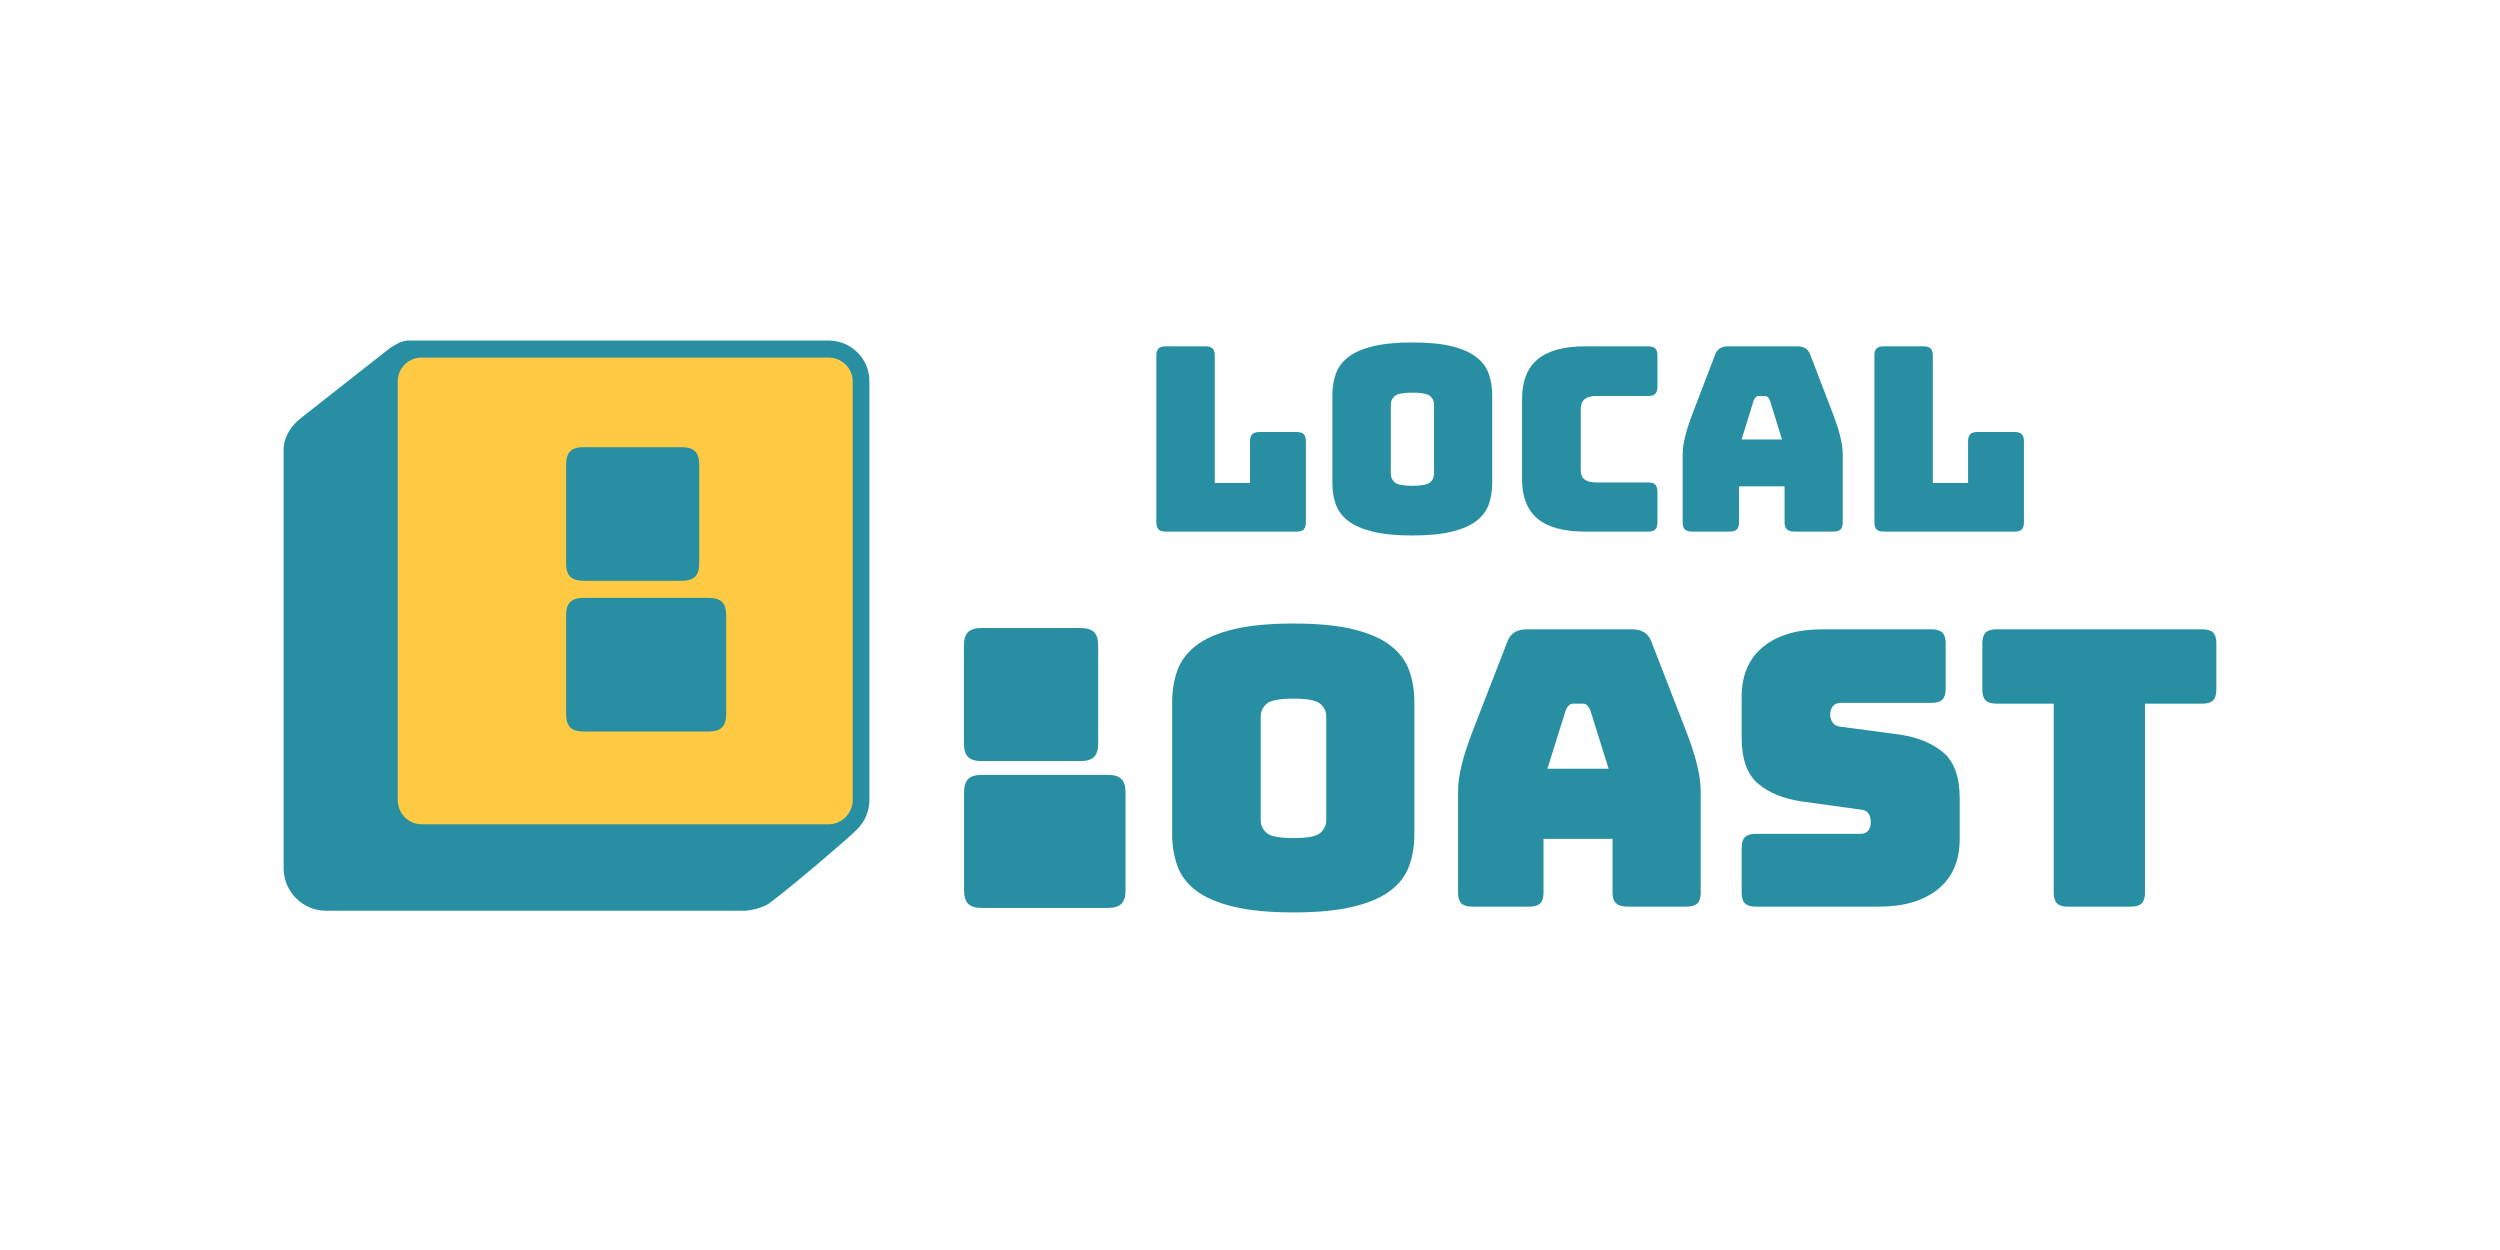
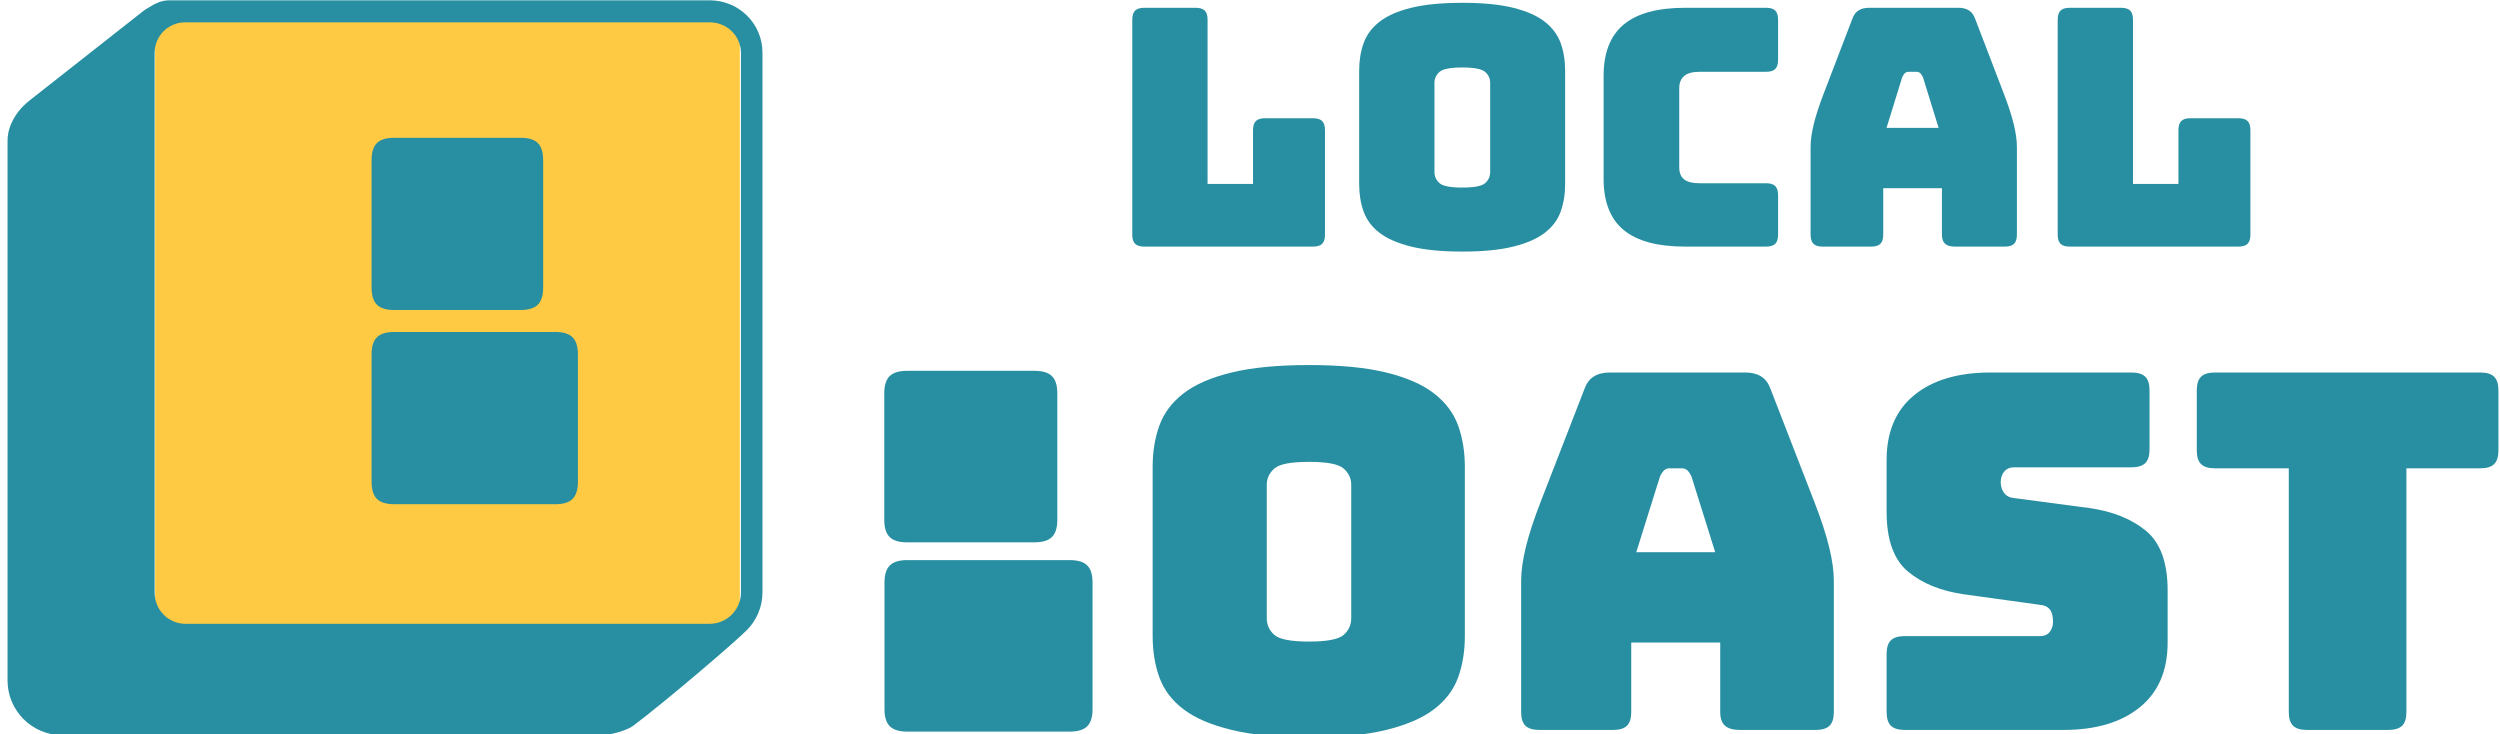
- <svg xmlns="http://www.w3.org/2000/svg" xmlns:ns1="http://vectornator.io" height="100%" stroke-miterlimit="10" style="fill-rule:nonzero;clip-rule:evenodd;stroke-linecap:round;stroke-linejoin:round;" version="1.1" viewBox="0 0 1080 540" width="100%" xml:space="preserve">
+ <svg xmlns="http://www.w3.org/2000/svg" height="100%" stroke-miterlimit="10" style="fill-rule:nonzero;clip-rule:evenodd;stroke-linecap:round;stroke-linejoin:round;" version="1.1" viewBox="120 147 838 246" width="100%" xml:space="preserve">
  <defs />
  <clipPath id="ArtboardFrame">
    <rect height="540" width="1080" x="0" y="0" />
  </clipPath>
-   <g clip-path="url(#ArtboardFrame)" id="Layer-1" ns1:layerName="Layer 1">
-     <path d="M-48.801-1.50786e-14L1128.8-1.50786e-14L1128.8 540L-48.801 540L-48.801-1.50786e-14Z" opacity="0" stroke="none" ns1:layerName="Rectangle 31" />
-     <g opacity="1" ns1:layerName="Group 238">
+   <g clip-path="url(#ArtboardFrame)" id="Layer-1">
+     <path d="M-48.801-1.50786e-14L1128.8-1.50786e-14L1128.8 540L-48.801 540L-48.801-1.50786e-14Z" opacity="0" stroke="none" />
+     <g opacity="1">
      <path d="M478.605 392.234L424.101 392.234C421.42 392.234 419.479 391.641 418.28 390.457C417.08 389.272 416.48 387.356 416.48 384.708L416.48 342.274C416.48 339.626 417.08 337.71 418.28 336.525C419.479 335.341 421.42 334.749 424.101 334.749L478.605 334.749C481.287 334.749 483.227 335.341 484.427 336.525C485.626 337.71 486.226 339.626 486.226 342.274L486.226 384.708C486.226 387.356 485.626 389.272 484.427 390.457C483.227 391.641 481.287 392.234 478.605 392.234ZM466.79 328.786L424.03 328.786C421.349 328.786 419.408 328.193 418.209 327.009C417.009 325.824 416.409 323.908 416.409 321.26L416.409 278.826C416.409 276.178 417.009 274.262 418.209 273.078C419.408 271.893 421.349 271.301 424.03 271.301L466.79 271.301C469.471 271.301 471.412 271.893 472.611 273.078C473.811 274.262 474.411 276.178 474.411 278.826L474.411 321.26C474.411 323.908 473.811 325.824 472.611 327.009C471.412 328.193 469.471 328.786 466.79 328.786Z" fill="#278fa1" fill-rule="nonzero" opacity="1" stroke="none" />
      <path d="M611.015 360.222C611.015 365.325 610.257 369.956 608.74 374.116C607.224 378.276 604.528 381.826 600.652 384.766C596.776 387.706 591.44 390.008 584.644 391.672C577.847 393.336 569.225 394.168 558.777 394.168C548.33 394.168 539.68 393.336 532.827 391.672C525.974 390.008 520.61 387.706 516.734 384.766C512.859 381.826 510.162 378.276 508.646 374.116C507.129 369.956 506.371 365.325 506.371 360.222L506.371 303.479C506.371 298.376 507.129 293.744 508.646 289.584C510.162 285.424 512.859 281.847 516.734 278.851C520.61 275.856 525.974 273.526 532.827 271.862C539.68 270.198 548.33 269.366 558.777 269.366C569.225 269.366 577.847 270.198 584.644 271.862C591.44 273.526 596.776 275.856 600.652 278.851C604.528 281.847 607.224 285.424 608.74 289.584C610.257 293.744 611.015 298.376 611.015 303.479L611.015 360.222ZM544.623 354.231C544.623 356.45 545.465 358.308 547.15 359.806C548.835 361.303 552.711 362.052 558.777 362.052C564.844 362.052 568.719 361.303 570.404 359.806C572.09 358.308 572.932 356.45 572.932 354.231L572.932 309.469C572.932 307.362 572.09 305.559 570.404 304.061C568.719 302.564 564.844 301.815 558.777 301.815C552.711 301.815 548.835 302.564 547.15 304.061C545.465 305.559 544.623 307.362 544.623 309.469L544.623 354.231Z" fill="#278fa1" fill-rule="nonzero" opacity="1" stroke="none" />
      <path d="M676.397 306.807L668.477 332.1L694.933 332.1L687.013 306.807C686.563 305.808 686.086 305.087 685.58 304.644C685.075 304.2 684.485 303.978 683.811 303.978L679.598 303.978C678.924 303.978 678.335 304.2 677.829 304.644C677.324 305.087 676.846 305.808 676.397 306.807ZM666.792 385.681C666.792 387.789 666.314 389.314 665.359 390.257C664.405 391.2 662.86 391.672 660.725 391.672L635.955 391.672C633.82 391.672 632.275 391.2 631.321 390.257C630.366 389.314 629.888 387.789 629.888 385.681L629.888 341.751C629.888 338.423 630.422 334.596 631.489 330.27C632.556 325.943 634.213 320.896 636.46 315.127L651.12 277.354C651.794 275.468 652.834 274.081 654.238 273.194C655.642 272.306 657.468 271.862 659.714 271.862L705.043 271.862C707.178 271.862 708.947 272.306 710.351 273.194C711.756 274.081 712.795 275.468 713.469 277.354L728.129 315.127C730.376 320.896 732.033 325.943 733.1 330.27C734.167 334.596 734.701 338.423 734.701 341.751L734.701 385.681C734.701 387.789 734.223 389.314 733.269 390.257C732.314 391.2 730.769 391.672 728.635 391.672L703.19 391.672C700.943 391.672 699.286 391.2 698.219 390.257C697.151 389.314 696.618 387.789 696.618 385.681L696.618 362.385L666.792 362.385L666.792 385.681Z" fill="#278fa1" fill-rule="nonzero" opacity="1" stroke="none" />
      <path d="M811.71 391.672L758.461 391.672C756.326 391.672 754.782 391.2 753.827 390.257C752.872 389.314 752.394 387.789 752.394 385.681L752.394 366.212C752.394 364.105 752.872 362.579 753.827 361.636C754.782 360.693 756.326 360.222 758.461 360.222L803.79 360.222C805.25 360.222 806.345 359.75 807.076 358.807C807.806 357.865 808.171 356.727 808.171 355.396C808.171 353.51 807.806 352.124 807.076 351.236C806.345 350.349 805.25 349.849 803.79 349.739L778.513 346.244C770.65 345.135 764.33 342.583 759.556 338.59C754.782 334.596 752.394 327.94 752.394 318.621L752.394 301.149C752.394 291.72 755.484 284.481 761.662 279.434C767.841 274.386 776.379 271.862 787.276 271.862L834.458 271.862C836.593 271.862 838.137 272.334 839.092 273.277C840.047 274.22 840.525 275.745 840.525 277.853L840.525 297.655C840.525 299.762 840.047 301.288 839.092 302.231C838.137 303.174 836.593 303.645 834.458 303.645L795.196 303.645C793.735 303.645 792.612 304.117 791.825 305.06C791.039 306.003 790.646 307.195 790.646 308.637C790.646 310.079 791.039 311.3 791.825 312.298C792.612 313.297 793.735 313.851 795.196 313.962L820.304 317.29C828.167 318.4 834.514 320.951 839.345 324.945C844.176 328.938 846.591 335.594 846.591 344.913L846.591 362.385C846.591 371.815 843.474 379.053 837.239 384.101C831.004 389.148 822.494 391.672 811.71 391.672Z" fill="#278fa1" fill-rule="nonzero" opacity="1" stroke="none" />
      <path d="M920.566 391.672L893.268 391.672C891.134 391.672 889.589 391.2 888.634 390.257C887.679 389.314 887.202 387.789 887.202 385.681L887.202 303.978L862.431 303.978C860.296 303.978 858.752 303.507 857.797 302.564C856.842 301.621 856.364 300.095 856.364 297.988L856.364 277.853C856.364 275.745 856.842 274.22 857.797 273.277C858.752 272.334 860.296 271.862 862.431 271.862L951.404 271.862C953.538 271.862 955.083 272.334 956.038 273.277C956.993 274.22 957.47 275.745 957.47 277.853L957.47 297.988C957.47 300.095 956.993 301.621 956.038 302.564C955.083 303.507 953.538 303.978 951.404 303.978L926.633 303.978L926.633 385.681C926.633 387.789 926.155 389.314 925.2 390.257C924.246 391.2 922.701 391.672 920.566 391.672Z" fill="#278fa1" fill-rule="nonzero" opacity="1" stroke="none" />
    </g>
-     <g opacity="1" ns1:layerName="Group 239">
-       <g opacity="1" ns1:layerName="Group 198">
+     <g opacity="1">
+       <g opacity="1">
        <path d="M560.136 229.661L503.544 229.661C502.135 229.661 501.116 229.346 500.486 228.716C499.856 228.086 499.541 227.067 499.541 225.658L499.541 153.612C499.541 152.204 499.856 151.185 500.486 150.554C501.116 149.924 502.135 149.609 503.544 149.609L520.777 149.609C522.185 149.609 523.204 149.924 523.834 150.554C524.464 151.185 524.779 152.204 524.779 153.612L524.779 208.647L540.012 208.647L540.012 190.636C540.012 189.228 540.327 188.208 540.957 187.578C541.587 186.948 542.606 186.633 544.014 186.633L560.136 186.633C561.544 186.633 562.563 186.948 563.193 187.578C563.823 188.208 564.138 189.228 564.138 190.636L564.138 225.658C564.138 227.067 563.823 228.086 563.193 228.716C562.563 229.346 561.544 229.661 560.136 229.661Z" fill="#278fa1" fill-rule="nonzero" opacity="1" stroke="none" />
        <path d="M644.635 208.647C644.635 212.057 644.134 215.152 643.134 217.931C642.133 220.711 640.354 223.083 637.797 225.047C635.24 227.011 631.719 228.549 627.234 229.661C622.75 230.773 617.061 231.329 610.168 231.329C603.275 231.329 597.567 230.773 593.046 229.661C588.524 228.549 584.985 227.011 582.428 225.047C579.871 223.083 578.092 220.711 577.091 217.931C576.09 215.152 575.59 212.057 575.59 208.647L575.59 170.734C575.59 167.325 576.09 164.23 577.091 161.45C578.092 158.671 579.871 156.28 582.428 154.279C584.985 152.278 588.524 150.721 593.046 149.609C597.567 148.498 603.275 147.942 610.168 147.942C617.061 147.942 622.75 148.498 627.234 149.609C631.719 150.721 635.24 152.278 637.797 154.279C640.354 156.28 642.133 158.671 643.134 161.45C644.134 164.23 644.635 167.325 644.635 170.734L644.635 208.647ZM600.829 204.645C600.829 206.127 601.384 207.369 602.496 208.37C603.608 209.37 606.165 209.871 610.168 209.871C614.17 209.871 616.728 209.37 617.84 208.37C618.951 207.369 619.507 206.127 619.507 204.645L619.507 174.737C619.507 173.328 618.951 172.124 617.84 171.123C616.728 170.123 614.17 169.622 610.168 169.622C606.165 169.622 603.608 170.123 602.496 171.123C601.384 172.124 600.829 173.328 600.829 174.737L600.829 204.645Z" fill="#278fa1" fill-rule="nonzero" opacity="1" stroke="none" />
        <path d="M712.011 229.661L684.883 229.661C675.618 229.661 668.743 227.808 664.258 224.102C659.774 220.396 657.532 214.688 657.532 206.98L657.532 172.402C657.532 164.693 659.774 158.967 664.258 155.224C668.743 151.481 675.618 149.609 684.883 149.609L712.011 149.609C713.42 149.609 714.439 149.924 715.069 150.554C715.699 151.185 716.014 152.204 716.014 153.612L716.014 167.065C716.014 168.473 715.699 169.493 715.069 170.123C714.439 170.753 713.42 171.068 712.011 171.068L689.664 171.068C687.366 171.068 685.661 171.531 684.549 172.457C683.437 173.384 682.881 174.774 682.881 176.627L682.881 203.088C682.881 204.941 683.437 206.294 684.549 207.147C685.661 207.999 687.366 208.425 689.664 208.425L712.011 208.425C713.42 208.425 714.439 208.74 715.069 209.37C715.699 210 716.014 211.019 716.014 212.428L716.014 225.658C716.014 227.067 715.699 228.086 715.069 228.716C714.439 229.346 713.42 229.661 712.011 229.661Z" fill="#278fa1" fill-rule="nonzero" opacity="1" stroke="none" />
        <path d="M757.596 172.958L752.371 189.858L769.826 189.858L764.601 172.958C764.304 172.291 763.989 171.809 763.656 171.512C763.322 171.216 762.933 171.068 762.488 171.068L759.709 171.068C759.264 171.068 758.875 171.216 758.541 171.512C758.208 171.809 757.893 172.291 757.596 172.958ZM751.259 225.658C751.259 227.067 750.944 228.086 750.314 228.716C749.684 229.346 748.665 229.661 747.256 229.661L730.912 229.661C729.504 229.661 728.485 229.346 727.855 228.716C727.225 228.086 726.91 227.067 726.91 225.658L726.91 196.306C726.91 194.083 727.262 191.525 727.966 188.635C728.67 185.744 729.764 182.371 731.246 178.517L740.919 153.278C741.364 152.018 742.049 151.092 742.976 150.499C743.902 149.906 745.107 149.609 746.589 149.609L776.497 149.609C777.906 149.609 779.073 149.906 780 150.499C780.926 151.092 781.612 152.018 782.057 153.278L791.729 178.517C793.212 182.371 794.305 185.744 795.009 188.635C795.713 191.525 796.066 194.083 796.066 196.306L796.066 225.658C796.066 227.067 795.751 228.086 795.12 228.716C794.49 229.346 793.471 229.661 792.063 229.661L775.274 229.661C773.792 229.661 772.699 229.346 771.994 228.716C771.29 228.086 770.938 227.067 770.938 225.658L770.938 210.093L751.259 210.093L751.259 225.658Z" fill="#278fa1" fill-rule="nonzero" opacity="1" stroke="none" />
        <path d="M870.336 229.661L813.744 229.661C812.335 229.661 811.316 229.346 810.686 228.716C810.056 228.086 809.741 227.067 809.741 225.658L809.741 153.612C809.741 152.204 810.056 151.185 810.686 150.554C811.316 149.924 812.335 149.609 813.744 149.609L830.977 149.609C832.385 149.609 833.404 149.924 834.034 150.554C834.665 151.185 834.98 152.204 834.98 153.612L834.98 208.647L850.212 208.647L850.212 190.636C850.212 189.228 850.527 188.208 851.157 187.578C851.787 186.948 852.806 186.633 854.214 186.633L870.336 186.633C871.744 186.633 872.763 186.948 873.393 187.578C874.023 188.208 874.338 189.228 874.338 190.636L874.338 225.658C874.338 227.067 874.023 228.086 873.393 228.716C872.763 229.346 871.744 229.661 870.336 229.661Z" fill="#278fa1" fill-rule="nonzero" opacity="1" stroke="none" />
      </g>
-       <g opacity="1" ns1:layerName="Group 202">
-         <path fill="#ffca43" d="M172.907 150.105L129.9 380.681L371 356L371 154Z" fill-rule="nonzero" opacity="1" stroke="none" />
-         <path d="M176.907 147.105C174.226 147.105 172.377 147.915 169.209 149.89C169.102 149.956 168.605 150.313 168.226 150.545L129.9 180.681C128.91 181.508 127.447 182.707 126.133 184.449C123.859 187.464 122.53 190.754 122.53 194.112C122.53 196.454 122.53 372.753 122.53 375.095C122.53 385.213 130.756 393.439 140.874 393.439L321.694 393.439C324.342 393.439 330.065 391.901 332.176 390.327C342.439 382.676 365.847 362.703 370.338 358.225C373.629 354.934 375.579 350.348 375.579 345.614L375.579 164.63C375.579 154.914 367.652 147.106 357.89 147.105C352.234 147.105 182.563 147.105 176.907 147.105ZM182.148 154.476L357.89 154.476C363.653 154.476 368.372 159.032 368.373 164.794L368.373 345.614C368.373 351.377 363.653 356.096 357.89 356.096L182.148 356.096C176.385 356.096 171.83 351.377 171.83 345.614L171.83 164.794C171.83 159.031 176.385 154.476 182.148 154.476Z" fill="#278fa1" fill-rule="nonzero" opacity="1" stroke="none" ns1:layerName="Curve 37" />
-         <path d="M306.162 316.011L252.108 316.011C249.448 316.011 247.524 315.416 246.334 314.226C245.145 313.037 244.55 311.112 244.55 308.453L244.55 265.837C244.55 263.177 245.145 261.253 246.334 260.063C247.524 258.874 249.448 258.279 252.108 258.279L306.162 258.279C308.821 258.279 310.745 258.874 311.935 260.063C313.124 261.253 313.719 263.177 313.719 265.837L313.719 308.453C313.719 311.112 313.124 313.037 311.935 314.226C310.745 315.416 308.821 316.011 306.162 316.011ZM294.514 250.912L252.108 250.912C249.448 250.912 247.524 250.317 246.334 249.127C245.145 247.938 244.55 246.013 244.55 243.354L244.55 200.737C244.55 198.078 245.145 196.154 246.334 194.964C247.524 193.775 249.448 193.18 252.108 193.18L294.514 193.18C297.174 193.18 299.098 193.775 300.288 194.964C301.477 196.154 302.072 198.078 302.072 200.737L302.072 243.354C302.072 246.013 301.477 247.938 300.288 249.127C299.098 250.317 297.174 250.912 294.514 250.912Z" fill="#278fa1" fill-rule="nonzero" opacity="1" stroke="none" ns1:layerName="Curve 36" />
+       <g opacity="1" id="logoKeyWrapper">
+         <path fill="#ffca43" d="M172 153L172 357L368 357L368 153Z" fill-rule="nonzero" opacity="1" stroke="none" />
+         <path id="logoKeyOutline" d="M176.907 147.105C174.226 147.105 172.377 147.915 169.209 149.89C169.102 149.956 168.605 150.313 168.226 150.545L129.9 180.681C128.91 181.508 127.447 182.707 126.133 184.449C123.859 187.464 122.53 190.754 122.53 194.112C122.53 196.454 122.53 372.753 122.53 375.095C122.53 385.213 130.756 393.439 140.874 393.439L321.694 393.439C324.342 393.439 330.065 391.901 332.176 390.327C342.439 382.676 365.847 362.703 370.338 358.225C373.629 354.934 375.579 350.348 375.579 345.614L375.579 164.63C375.579 154.914 367.652 147.106 357.89 147.105C352.234 147.105 182.563 147.105 176.907 147.105ZM182.148 154.476L357.89 154.476C363.653 154.476 368.372 159.032 368.373 164.794L368.373 345.614C368.373 351.377 363.653 356.096 357.89 356.096L182.148 356.096C176.385 356.096 171.83 351.377 171.83 345.614L171.83 164.794C171.83 159.031 176.385 154.476 182.148 154.476Z" fill="#278fa1" fill-rule="nonzero" opacity="1" stroke="none" />
+         <path d="M306.162 316.011L252.108 316.011C249.448 316.011 247.524 315.416 246.334 314.226C245.145 313.037 244.55 311.112 244.55 308.453L244.55 265.837C244.55 263.177 245.145 261.253 246.334 260.063C247.524 258.874 249.448 258.279 252.108 258.279L306.162 258.279C308.821 258.279 310.745 258.874 311.935 260.063C313.124 261.253 313.719 263.177 313.719 265.837L313.719 308.453C313.719 311.112 313.124 313.037 311.935 314.226C310.745 315.416 308.821 316.011 306.162 316.011ZM294.514 250.912L252.108 250.912C249.448 250.912 247.524 250.317 246.334 249.127C245.145 247.938 244.55 246.013 244.55 243.354L244.55 200.737C244.55 198.078 245.145 196.154 246.334 194.964C247.524 193.775 249.448 193.18 252.108 193.18L294.514 193.18C297.174 193.18 299.098 193.775 300.288 194.964C301.477 196.154 302.072 198.078 302.072 200.737L302.072 243.354C302.072 246.013 301.477 247.938 300.288 249.127C299.098 250.317 297.174 250.912 294.514 250.912Z" fill="#278fa1" fill-rule="nonzero" opacity="1" stroke="none" />
      </g>
    </g>
  </g>
</svg>
